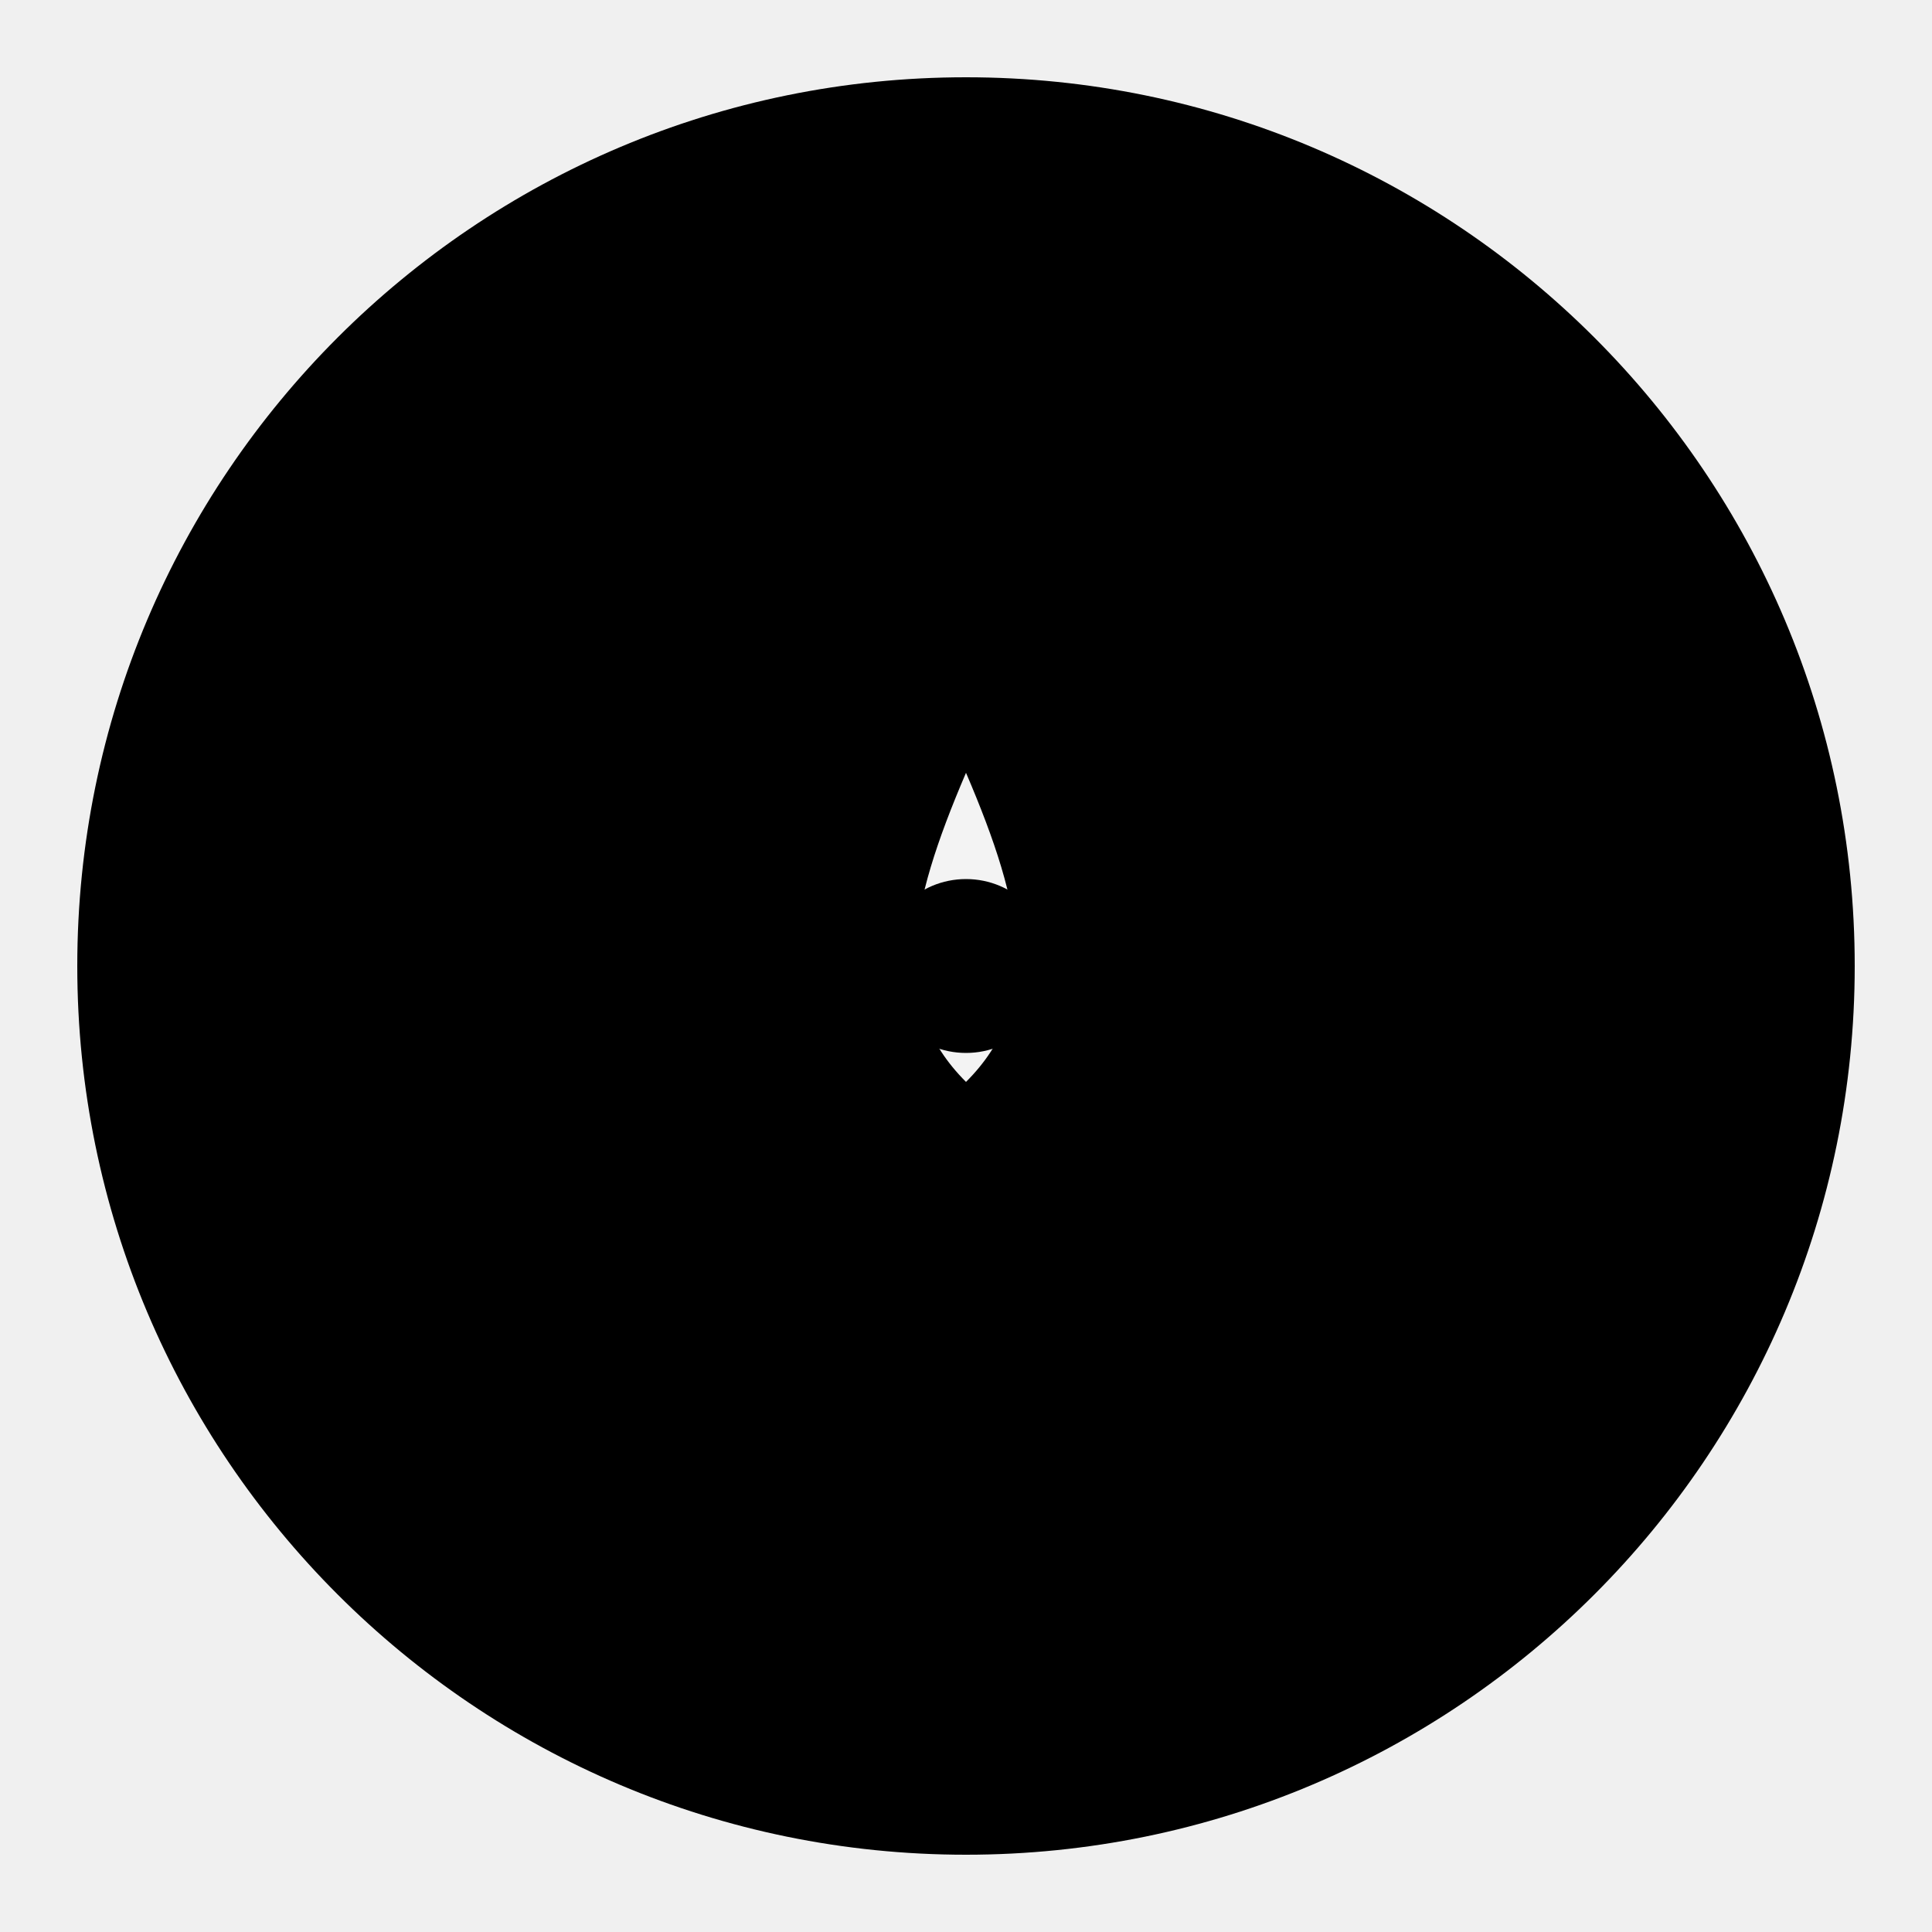
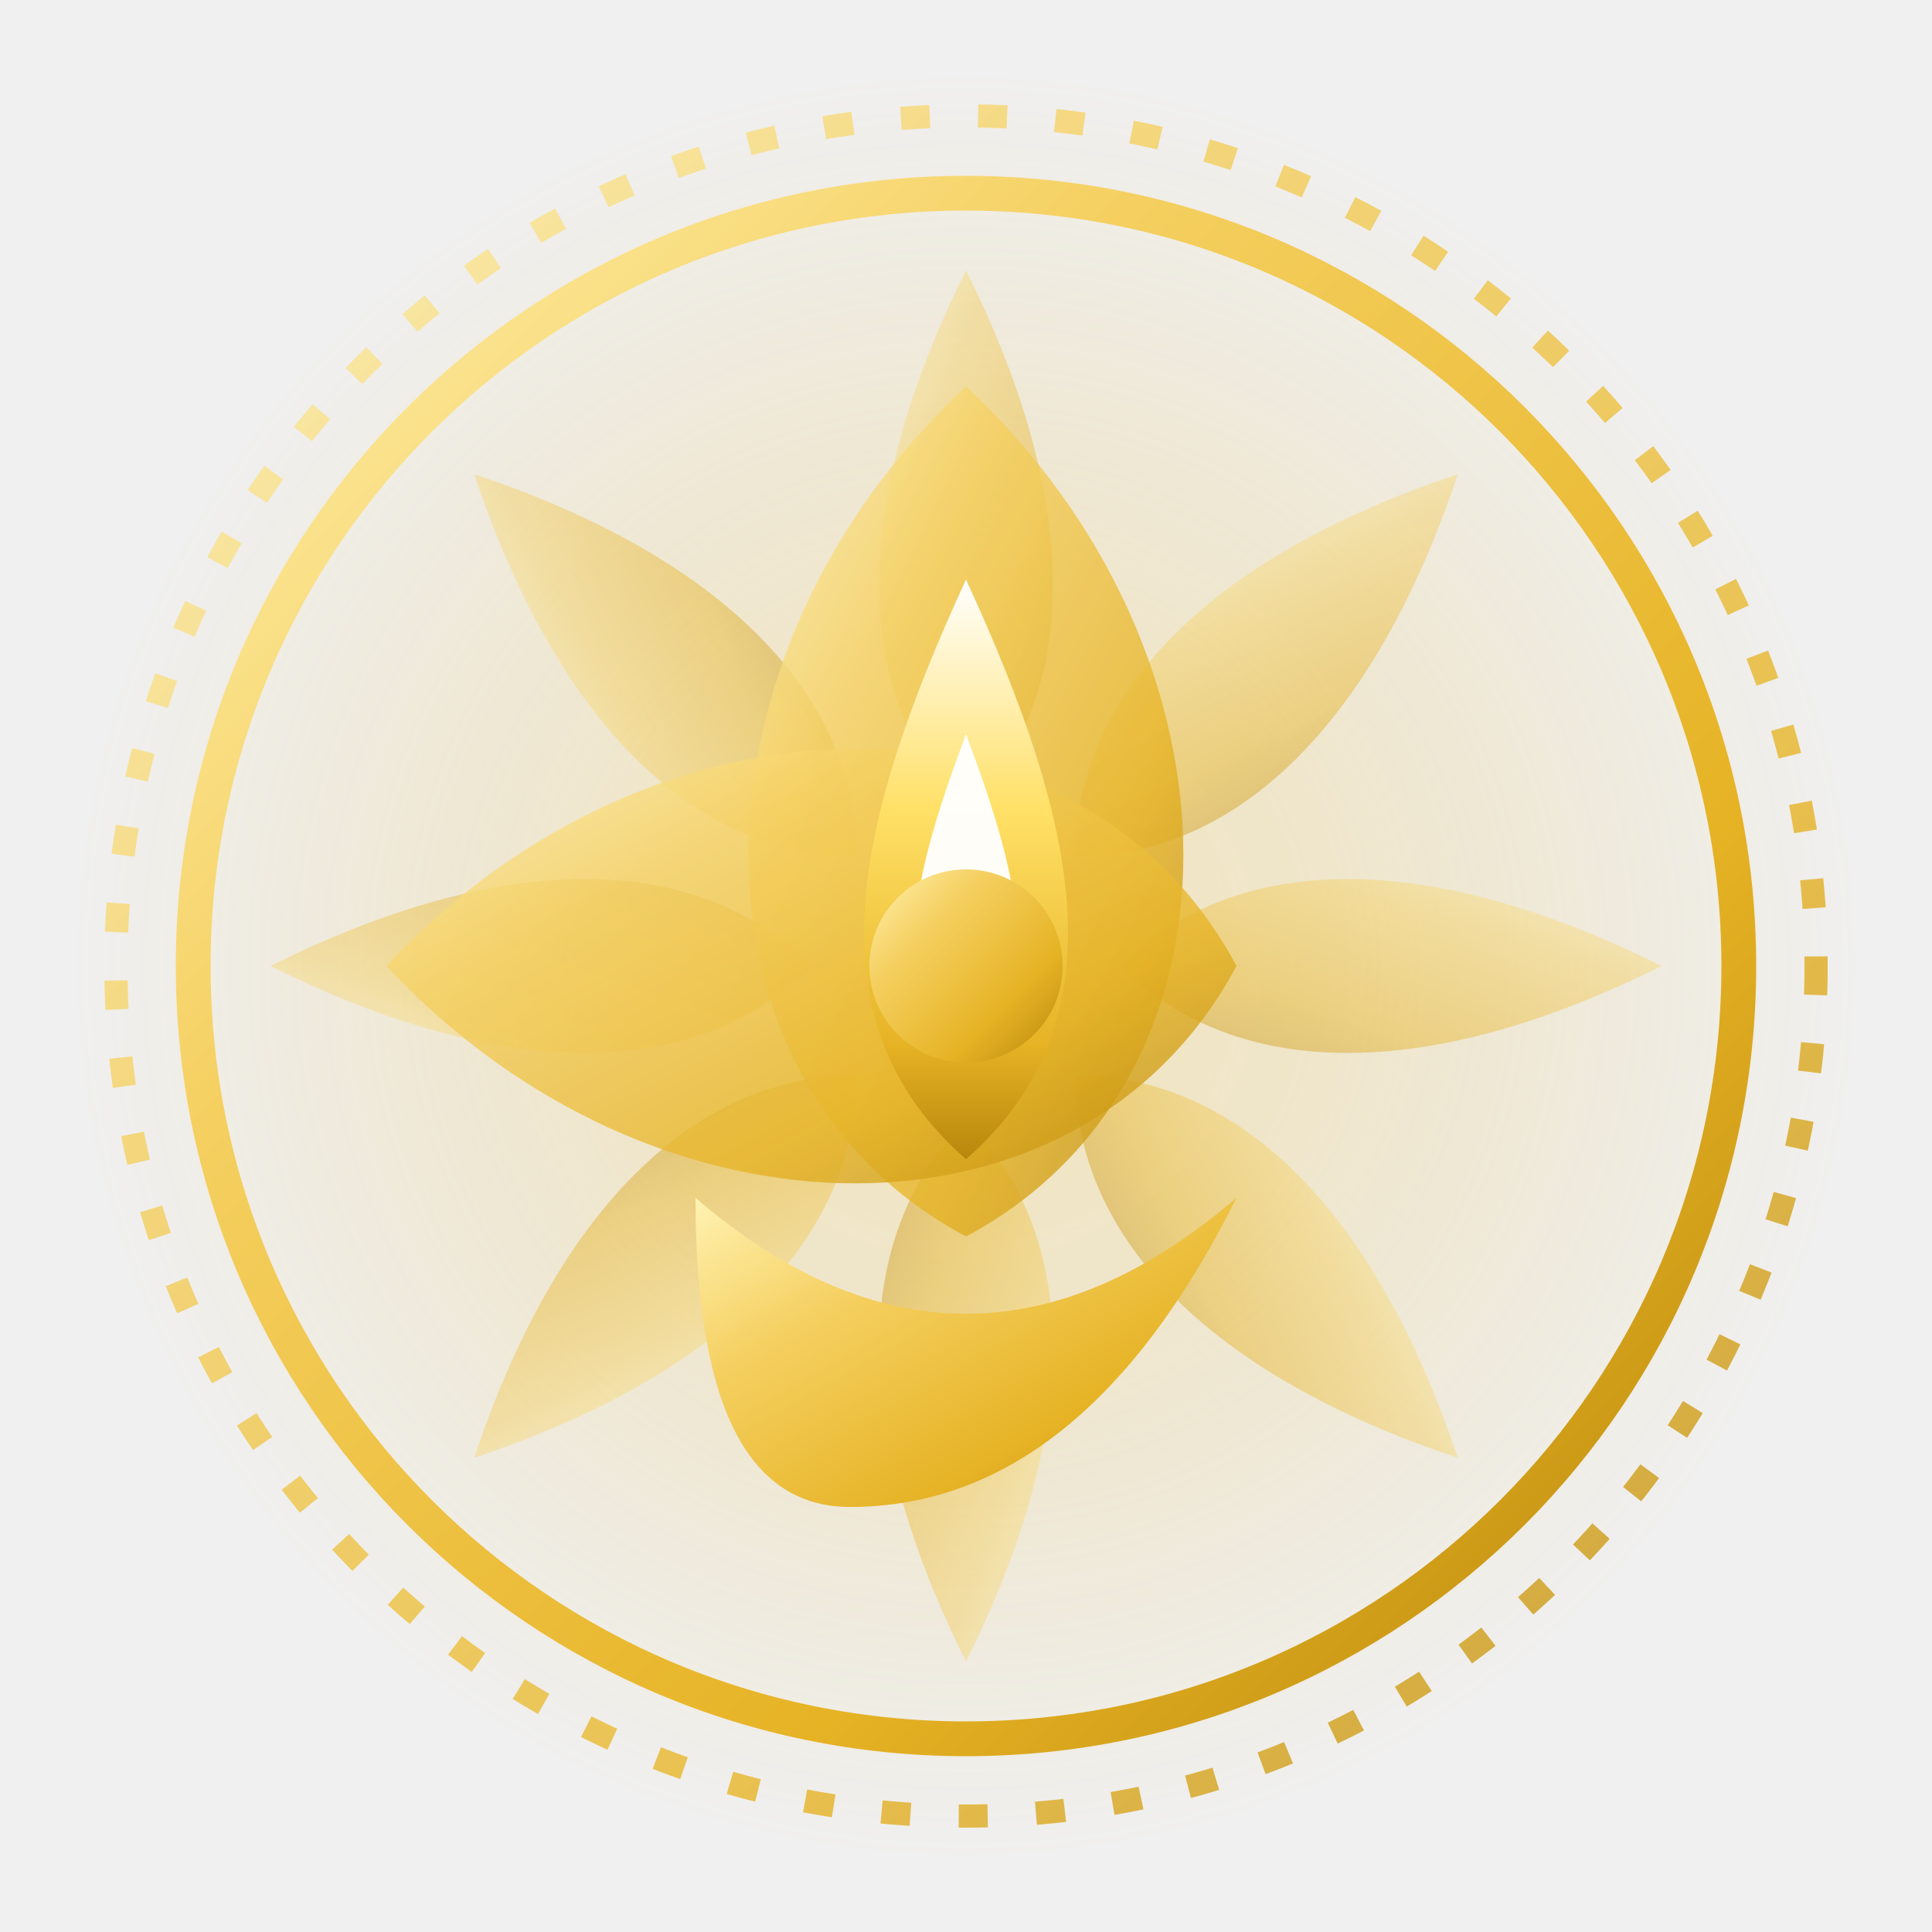
<svg xmlns="http://www.w3.org/2000/svg" width="512" height="512" viewBox="0 0 100 100" fill="none">
  <defs>
-     <linearGradient id="pitrayaGoldPrimary" x1="0%" y1="0%" x2="100%" y2="100%">
-       <stop offset="0%" stopColor="#FFF2B2" />
-       <stop offset="30%" stopColor="#F5D061" />
-       <stop offset="70%" stopColor="#E6B325" />
-       <stop offset="100%" stopColor="#997008" />
+     <linearGradient id="pitrayaFaviconGold" x1="0%" y1="0%" x2="100%" y2="100%">
+       <stop offset="0%" stop-color="#FFF2B2" />
+       <stop offset="30%" stop-color="#F5D061" />
+       <stop offset="70%" stop-color="#E6B325" />
+       <stop offset="100%" stop-color="#B8860B" />
    </linearGradient>
-     <linearGradient id="pitrayaFlameGlow" x1="50%" y1="0%" x2="50%" y2="100%">
-       <stop offset="0%" stopColor="#FFFFFF" />
-       <stop offset="40%" stopColor="#FFE066" />
-       <stop offset="80%" stopColor="#D4AF37" />
-       <stop offset="100%" stopColor="#996500" />
+     <linearGradient id="pitrayaFaviconFlame" x1="50%" y1="0%" x2="50%" y2="100%">
+       <stop offset="0%" stop-color="#FFFFFF" />
+       <stop offset="40%" stop-color="#FFE066" />
+       <stop offset="80%" stop-color="#E6B325" />
+       <stop offset="100%" stop-color="#B8860B" />
    </linearGradient>
-     <radialGradient id="pitrayaHalo" cx="50%" cy="50%" r="50%">
-       <stop offset="0%" stopColor="#F5D061" stopOpacity="0.3" />
-       <stop offset="70%" stopColor="#E6B325" stopOpacity="0.08" />
-       <stop offset="100%" stopColor="#000000" stopOpacity="0" />
+     <radialGradient id="pitrayaFaviconHalo" cx="50%" cy="50%" r="50%">
+       <stop offset="0%" stop-color="#F5D061" stop-opacity="0.35" />
+       <stop offset="70%" stop-color="#E6B325" stop-opacity="0.1" />
+       <stop offset="100%" stop-color="#E6B325" stop-opacity="0" />
    </radialGradient>
  </defs>
-   <circle cx="50" cy="50" r="46" fill="url(#pitrayaHalo)" />
-   <circle cx="50" cy="50" r="44" stroke="url(#pitrayaGoldPrimary)" stroke-width="1" stroke-dasharray="1 3" opacity="0.6" />
-   <circle cx="50" cy="50" r="40" stroke="url(#pitrayaGoldPrimary)" stroke-width="1.2" opacity="0.8" />
-   <line x1="50" y1="6" x2="50" y2="10" stroke="url(#pitrayaGoldPrimary)" stroke-width="1.5" stroke-linecap="round" />
-   <line x1="50" y1="6" x2="50" y2="10" stroke="url(#pitrayaGoldPrimary)" stroke-width="1.5" stroke-linecap="round" transform="rotate(45 50 50)" />
-   <line x1="50" y1="6" x2="50" y2="10" stroke="url(#pitrayaGoldPrimary)" stroke-width="1.5" stroke-linecap="round" transform="rotate(90 50 50)" />
-   <line x1="50" y1="6" x2="50" y2="10" stroke="url(#pitrayaGoldPrimary)" stroke-width="1.5" stroke-linecap="round" transform="rotate(135 50 50)" />
-   <line x1="50" y1="6" x2="50" y2="10" stroke="url(#pitrayaGoldPrimary)" stroke-width="1.5" stroke-linecap="round" transform="rotate(180 50 50)" />
-   <line x1="50" y1="6" x2="50" y2="10" stroke="url(#pitrayaGoldPrimary)" stroke-width="1.5" stroke-linecap="round" transform="rotate(225 50 50)" />
-   <line x1="50" y1="6" x2="50" y2="10" stroke="url(#pitrayaGoldPrimary)" stroke-width="1.5" stroke-linecap="round" transform="rotate(270 50 50)" />
-   <line x1="50" y1="6" x2="50" y2="10" stroke="url(#pitrayaGoldPrimary)" stroke-width="1.5" stroke-linecap="round" transform="rotate(315 50 50)" />
-   <path d="M 50 14 C 44 26, 44 36, 50 42 C 56 36, 56 26, 50 14 Z" fill="url(#pitrayaGoldPrimary)" opacity="0.35" />
-   <path d="M 50 14 C 44 26, 44 36, 50 42 C 56 36, 56 26, 50 14 Z" fill="url(#pitrayaGoldPrimary)" opacity="0.35" transform="rotate(45 50 50)" />
-   <path d="M 50 14 C 44 26, 44 36, 50 42 C 56 36, 56 26, 50 14 Z" fill="url(#pitrayaGoldPrimary)" opacity="0.35" transform="rotate(90 50 50)" />
-   <path d="M 50 14 C 44 26, 44 36, 50 42 C 56 36, 56 26, 50 14 Z" fill="url(#pitrayaGoldPrimary)" opacity="0.35" transform="rotate(135 50 50)" />
-   <path d="M 50 14 C 44 26, 44 36, 50 42 C 56 36, 56 26, 50 14 Z" fill="url(#pitrayaGoldPrimary)" opacity="0.35" transform="rotate(180 50 50)" />
-   <path d="M 50 14 C 44 26, 44 36, 50 42 C 56 36, 56 26, 50 14 Z" fill="url(#pitrayaGoldPrimary)" opacity="0.35" transform="rotate(225 50 50)" />
-   <path d="M 50 14 C 44 26, 44 36, 50 42 C 56 36, 56 26, 50 14 Z" fill="url(#pitrayaGoldPrimary)" opacity="0.35" transform="rotate(270 50 50)" />
-   <path d="M 50 14 C 44 26, 44 36, 50 42 C 56 36, 56 26, 50 14 Z" fill="url(#pitrayaGoldPrimary)" opacity="0.35" transform="rotate(315 50 50)" />
-   <path d="M 50 20 C 35 34, 35 56, 50 64 C 65 56, 65 34, 50 20 Z" fill="url(#pitrayaGoldPrimary)" opacity="0.65" />
-   <path d="M 20 50 C 34 35, 56 35, 64 50 C 56 65, 34 65, 20 50 Z" fill="url(#pitrayaGoldPrimary)" opacity="0.65" />
-   <path d="M 36 62 Q 50 74 64 62 Q 56 78 44 78 Q 36 78 36 62 Z" fill="url(#pitrayaGoldPrimary)" />
-   <path d="M 50 32 C 44 44, 42 54, 50 60 C 58 54, 56 44, 50 32 Z" fill="url(#pitrayaFlameGlow)" />
-   <path d="M 50 40 C 47 47, 46 52, 50 56 C 54 52, 53 47, 50 40 Z" fill="#FFFFFF" opacity="0.95" />
-   <circle cx="50" cy="50" r="4.5" fill="url(#pitrayaGoldPrimary)" />
+   <circle cx="50" cy="50" r="46" fill="url(#pitrayaFaviconHalo)" />
+   <circle cx="50" cy="50" r="44" stroke="url(#pitrayaFaviconGold)" stroke-width="1.2" stroke-dasharray="1.5 2.5" opacity="0.8" />
+   <circle cx="50" cy="50" r="40" stroke="url(#pitrayaFaviconGold)" stroke-width="1.8" />
+   <line x1="50" y1="5" x2="50" y2="10" stroke="url(#pitrayaFaviconGold)" stroke-width="2" stroke-linecap="round" />
+   <line x1="50" y1="5" x2="50" y2="10" stroke="url(#pitrayaFaviconGold)" stroke-width="2" stroke-linecap="round" transform="rotate(45 50 50)" />
+   <line x1="50" y1="5" x2="50" y2="10" stroke="url(#pitrayaFaviconGold)" stroke-width="2" stroke-linecap="round" transform="rotate(90 50 50)" />
+   <line x1="50" y1="5" x2="50" y2="10" stroke="url(#pitrayaFaviconGold)" stroke-width="2" stroke-linecap="round" transform="rotate(135 50 50)" />
+   <line x1="50" y1="5" x2="50" y2="10" stroke="url(#pitrayaFaviconGold)" stroke-width="2" stroke-linecap="round" transform="rotate(180 50 50)" />
+   <line x1="50" y1="5" x2="50" y2="10" stroke="url(#pitrayaFaviconGold)" stroke-width="2" stroke-linecap="round" transform="rotate(225 50 50)" />
+   <line x1="50" y1="5" x2="50" y2="10" stroke="url(#pitrayaFaviconGold)" stroke-width="2" stroke-linecap="round" transform="rotate(270 50 50)" />
+   <line x1="50" y1="5" x2="50" y2="10" stroke="url(#pitrayaFaviconGold)" stroke-width="2" stroke-linecap="round" transform="rotate(315 50 50)" />
+   <path d="M 50 14 C 44 26, 44 36, 50 42 C 56 36, 56 26, 50 14 Z" fill="url(#pitrayaFaviconGold)" opacity="0.45" />
+   <path d="M 50 14 C 44 26, 44 36, 50 42 C 56 36, 56 26, 50 14 Z" fill="url(#pitrayaFaviconGold)" opacity="0.45" transform="rotate(45 50 50)" />
+   <path d="M 50 14 C 44 26, 44 36, 50 42 C 56 36, 56 26, 50 14 Z" fill="url(#pitrayaFaviconGold)" opacity="0.45" transform="rotate(90 50 50)" />
+   <path d="M 50 14 C 44 26, 44 36, 50 42 C 56 36, 56 26, 50 14 Z" fill="url(#pitrayaFaviconGold)" opacity="0.45" transform="rotate(135 50 50)" />
+   <path d="M 50 14 C 44 26, 44 36, 50 42 C 56 36, 56 26, 50 14 Z" fill="url(#pitrayaFaviconGold)" opacity="0.45" transform="rotate(180 50 50)" />
+   <path d="M 50 14 C 44 26, 44 36, 50 42 C 56 36, 56 26, 50 14 Z" fill="url(#pitrayaFaviconGold)" opacity="0.45" transform="rotate(225 50 50)" />
+   <path d="M 50 14 C 44 26, 44 36, 50 42 C 56 36, 56 26, 50 14 Z" fill="url(#pitrayaFaviconGold)" opacity="0.45" transform="rotate(270 50 50)" />
+   <path d="M 50 14 C 44 26, 44 36, 50 42 C 56 36, 56 26, 50 14 Z" fill="url(#pitrayaFaviconGold)" opacity="0.45" transform="rotate(315 50 50)" />
+   <path d="M 50 20 C 35 34, 35 56, 50 64 C 65 56, 65 34, 50 20 Z" fill="url(#pitrayaFaviconGold)" opacity="0.8" />
+   <path d="M 20 50 C 34 35, 56 35, 64 50 C 56 65, 34 65, 20 50 Z" fill="url(#pitrayaFaviconGold)" opacity="0.8" />
+   <path d="M 36 62 Q 50 74 64 62 Q 56 78 44 78 Q 36 78 36 62 Z" fill="url(#pitrayaFaviconGold)" />
+   <path d="M 50 30 C 44 43, 42 53, 50 60 C 58 53, 56 43, 50 30 Z" fill="url(#pitrayaFaviconFlame)" />
+   <path d="M 50 38 C 47 46, 46 51, 50 55 C 54 51, 53 46, 50 38 Z" fill="#FFFFFF" opacity="0.95" />
+   <circle cx="50" cy="50" r="5" fill="url(#pitrayaFaviconGold)" />
</svg>
